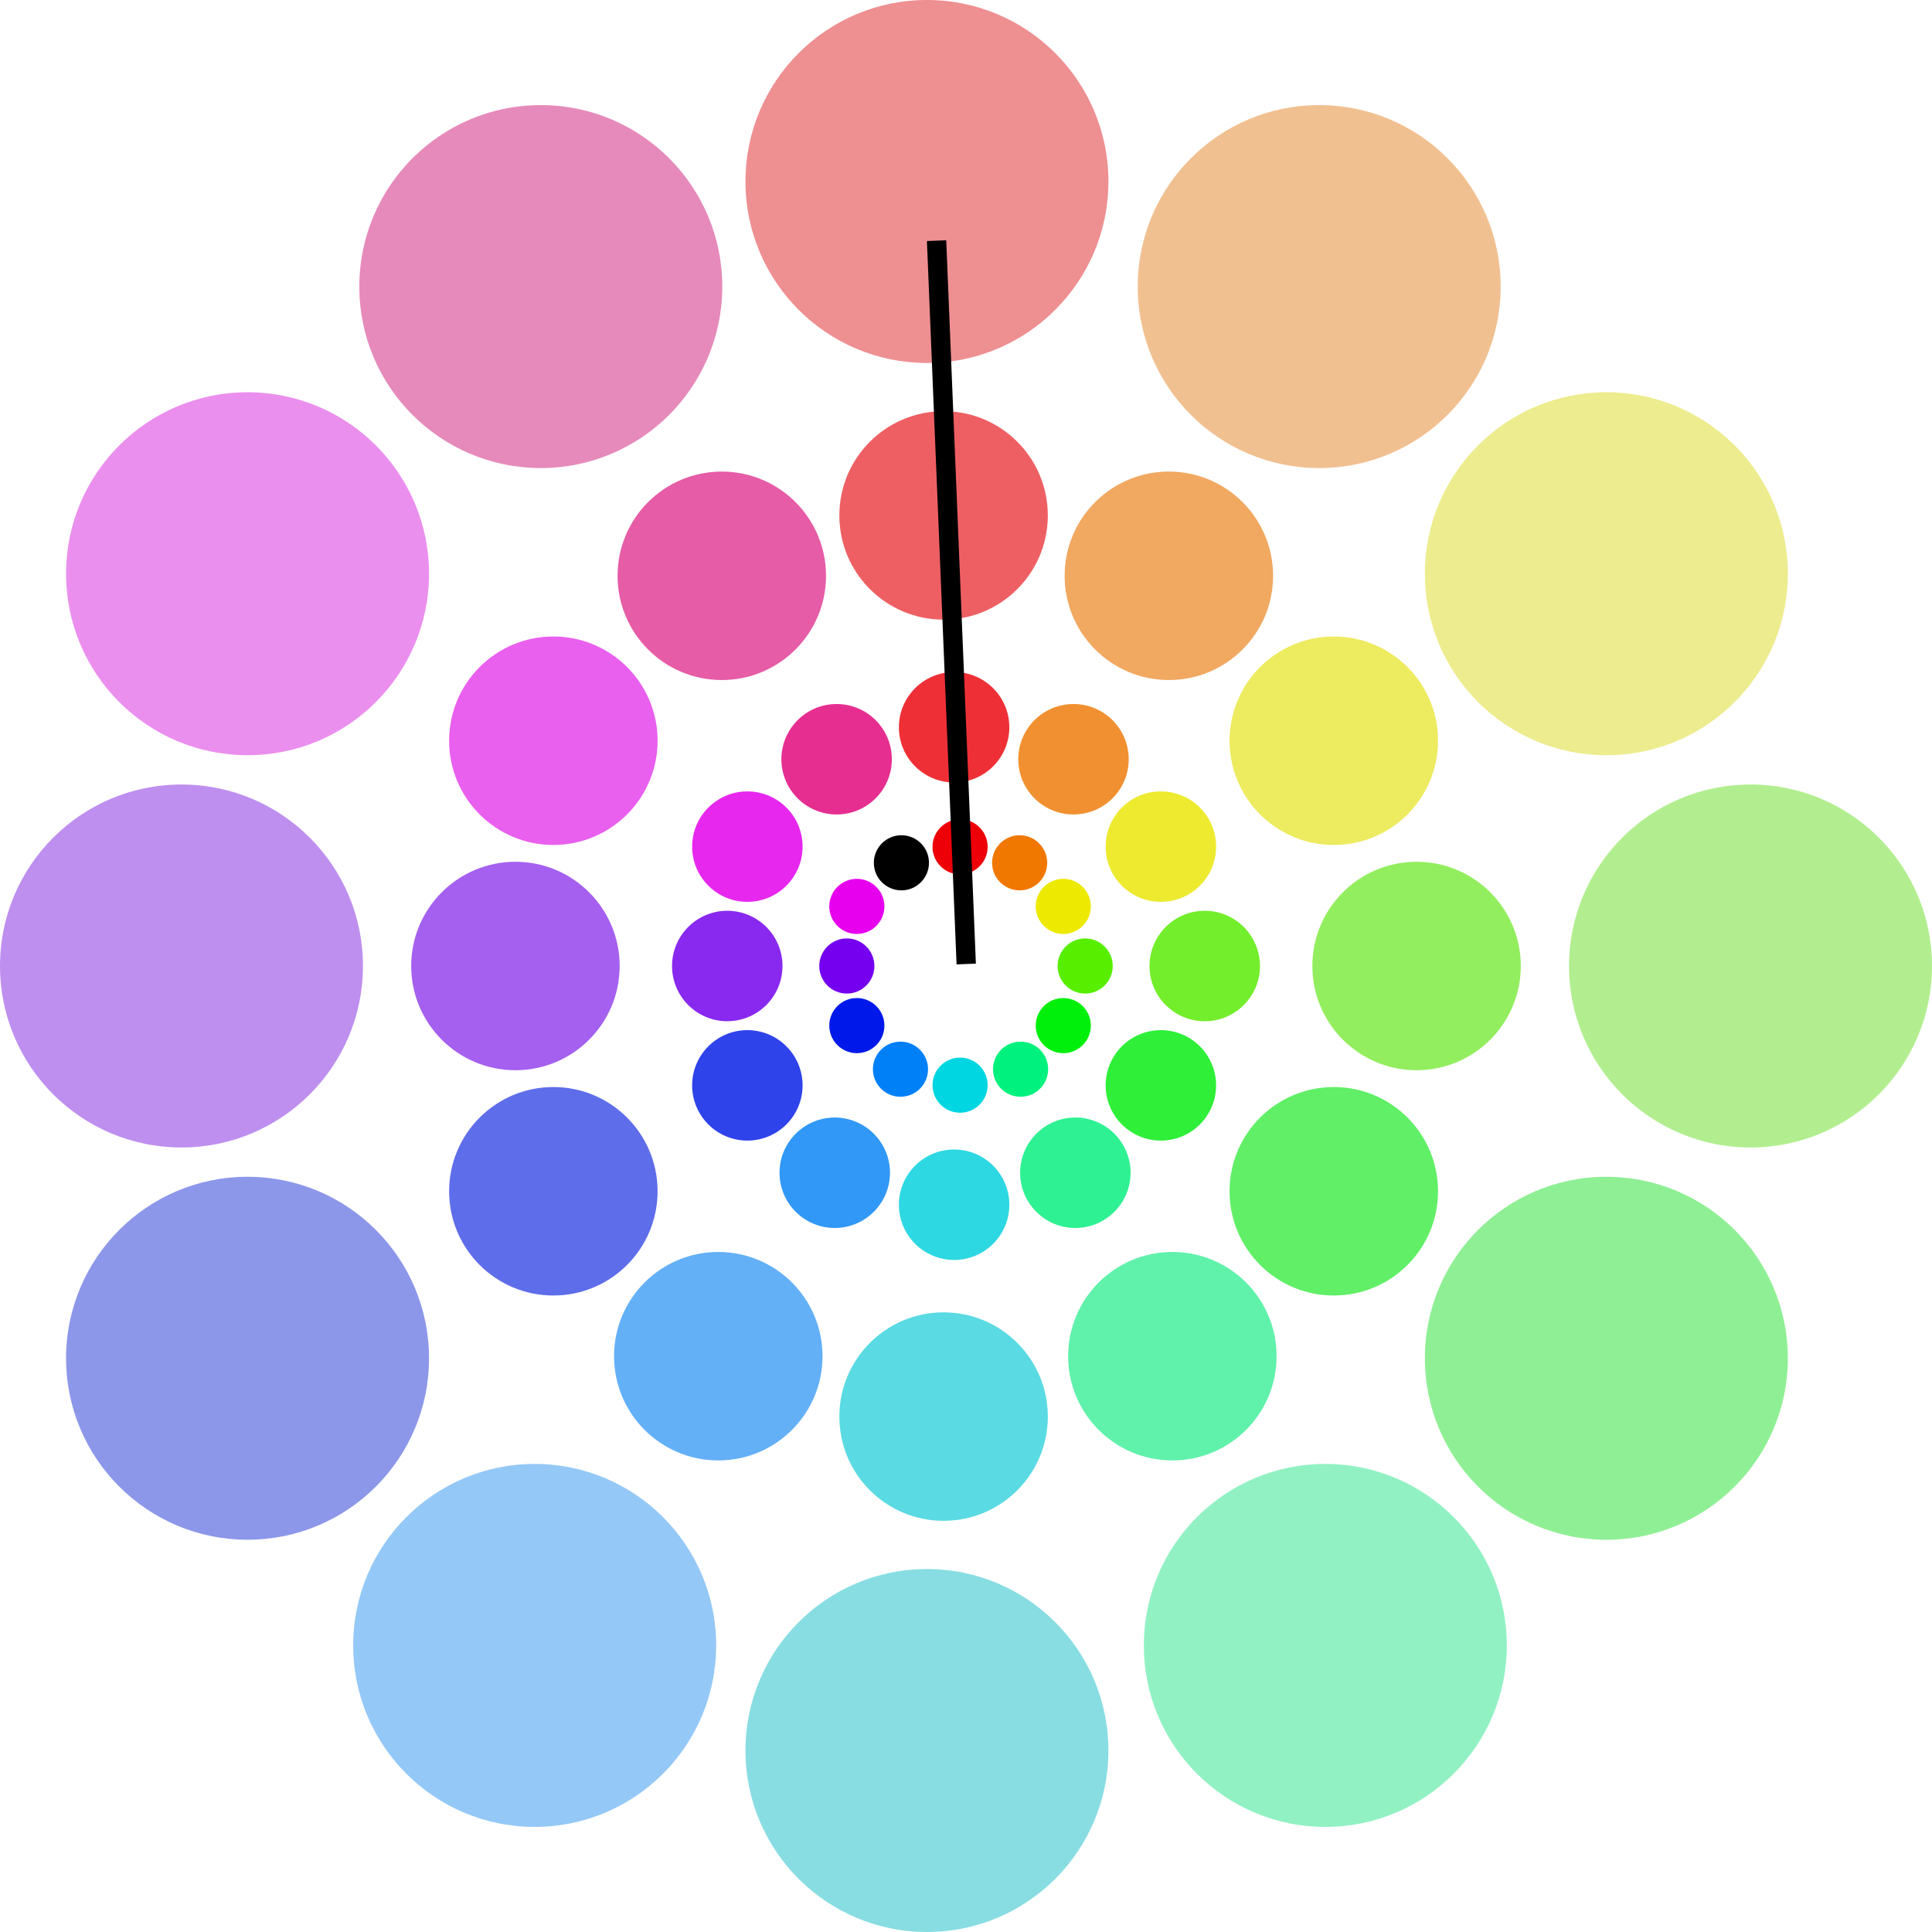
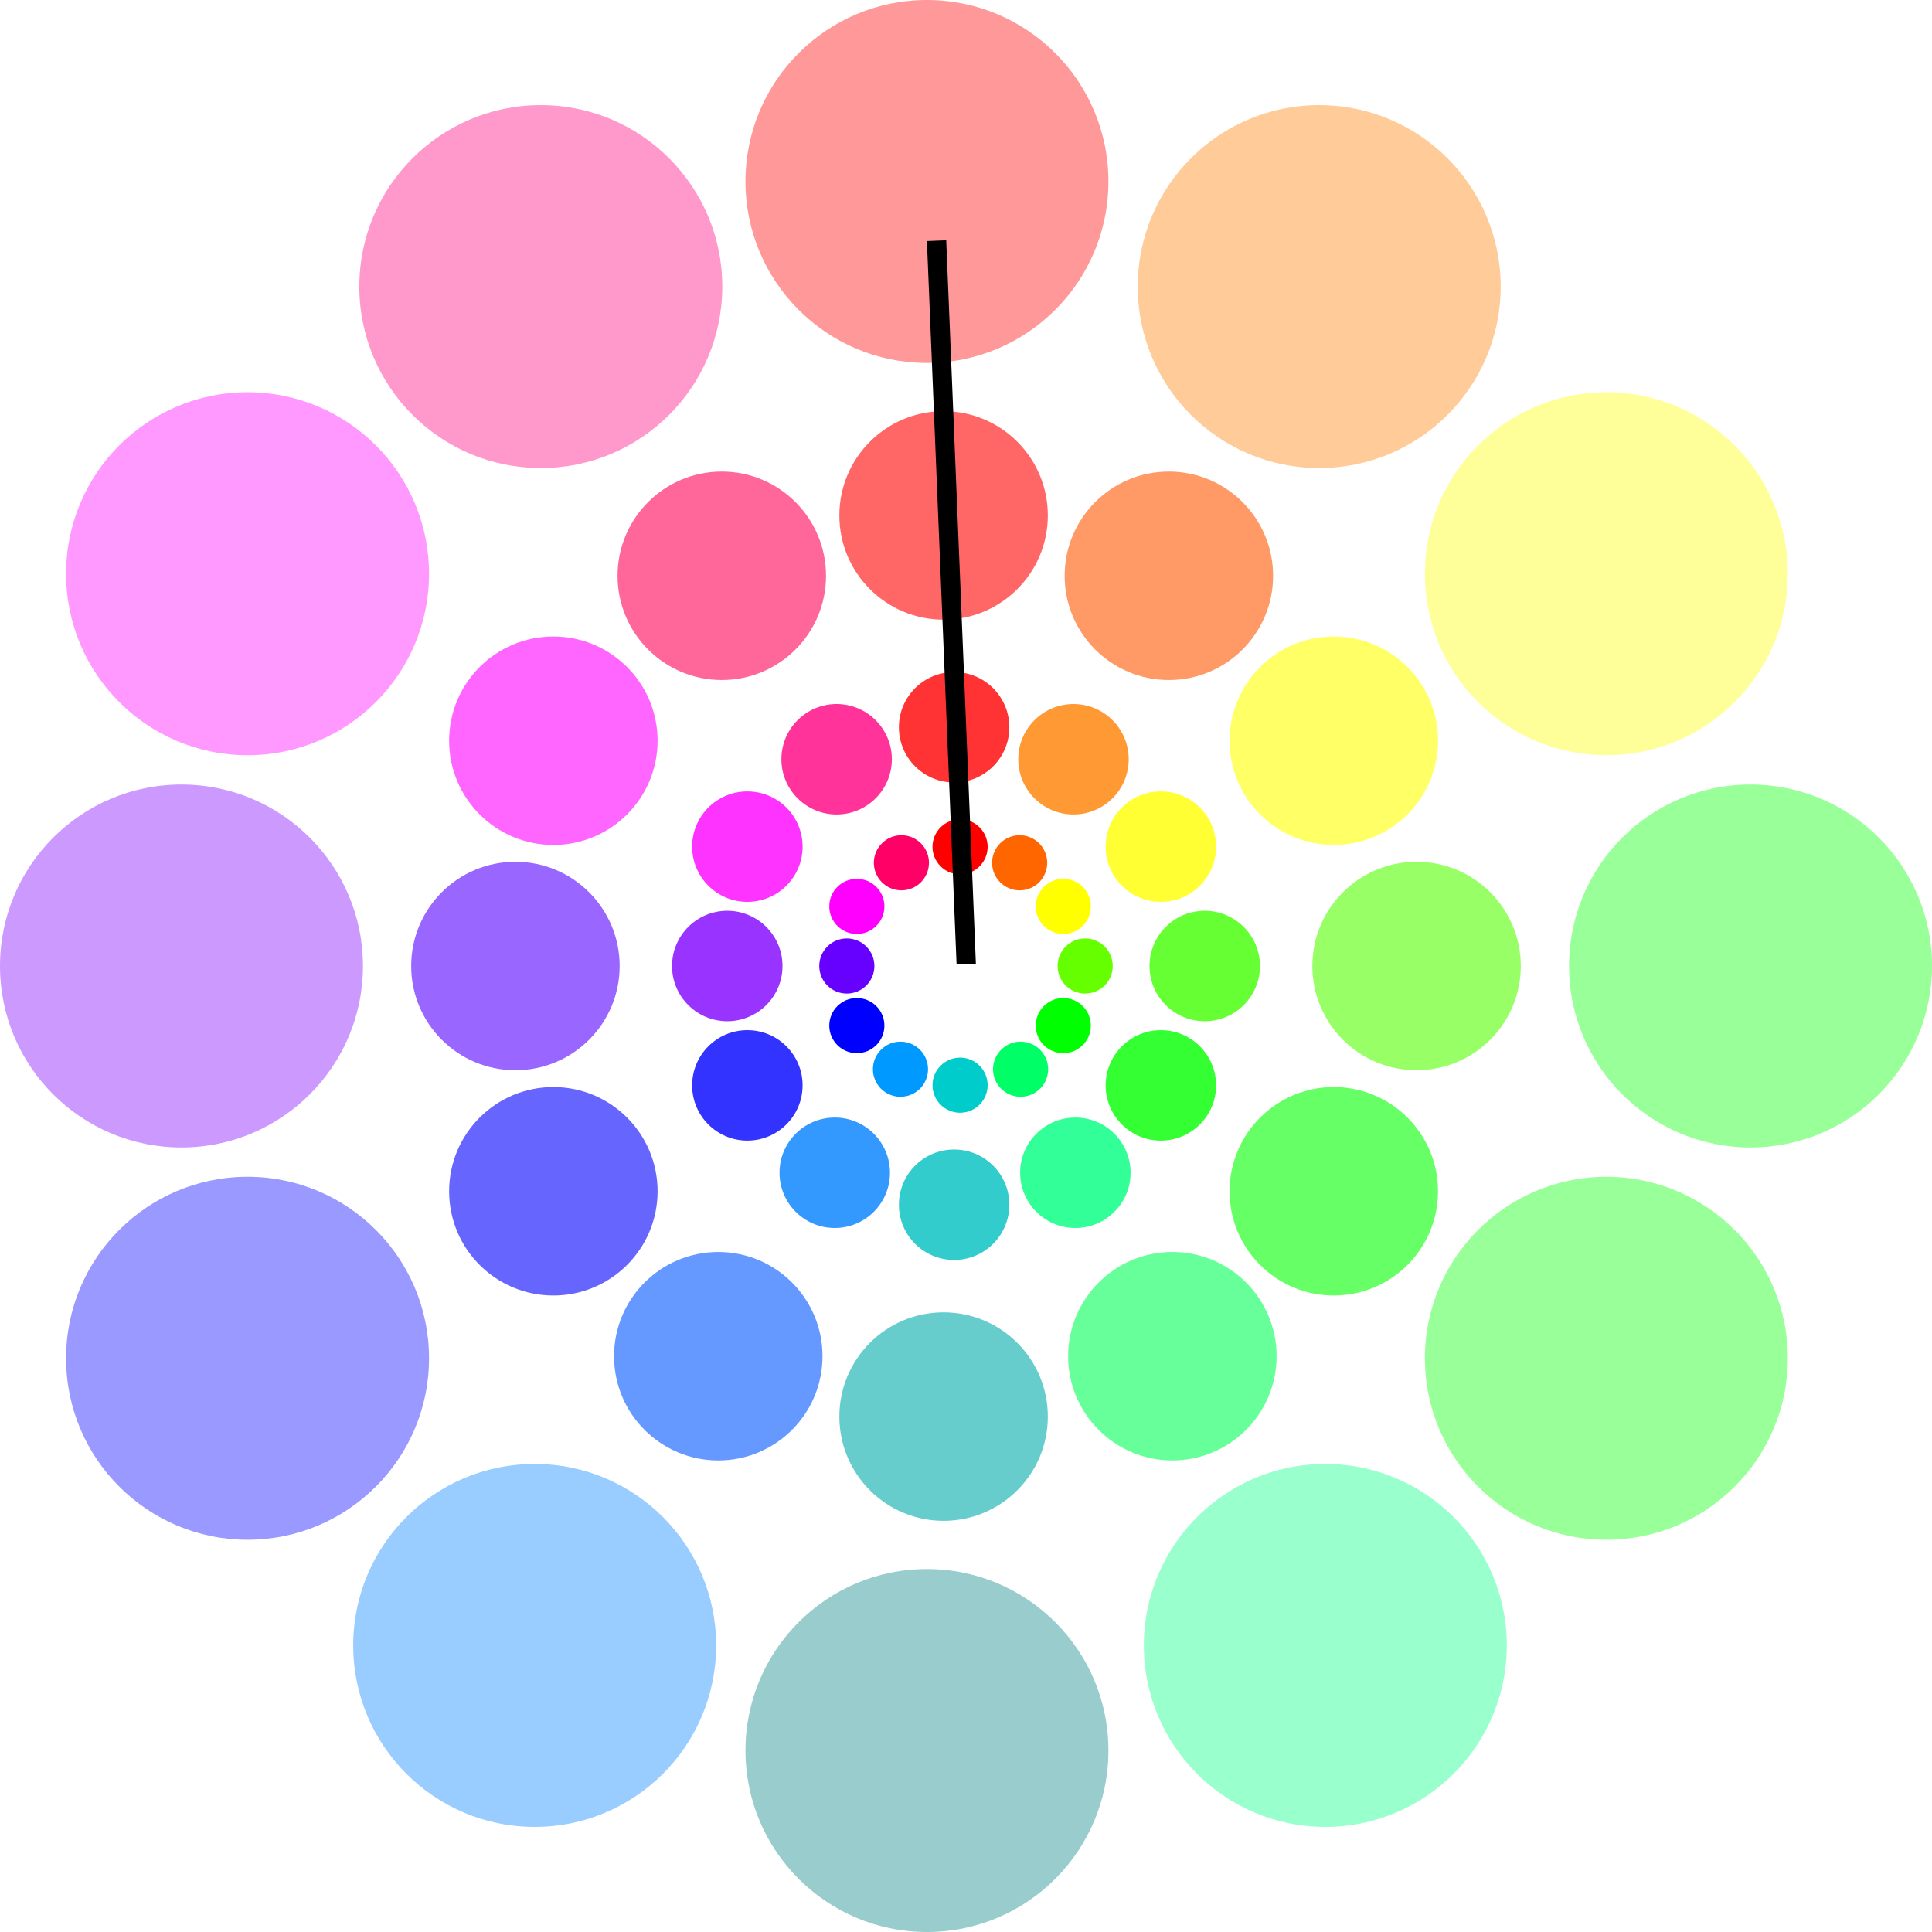
<svg xmlns="http://www.w3.org/2000/svg" viewBox="0 0 600 600">
  <defs>
-     <style>.c{fill:#2dd8e2;}.d{fill:#ee5f64;}.e{fill:#60ef66;}.f{fill:#e600ee;}.g{fill:#f1a860;}.h{fill:#0019ea;}.i{fill:#ede900;}.j{fill:#5e6dea;}.k{fill:#f19030;}.l{fill:#ee0008;}.m{fill:#2f43ea;}.n{fill:#00d6e2;}.o{fill:#f1c091;}.p{fill:#63b0f7;}.q{fill:#e62e90;}.r{fill:#8c97ea;}.s{fill:#8929ef;}.t{fill:#b2ee8f;}.u{fill:#edec8e;}.v{fill:#93ee5f;}.w{fill:#edea2f;}.x{fill:#2fef38;}.y{fill:#a560ef;}.a`{fill:#e6007a;}.aa{fill:#94c8f7;}.ab{fill:#eb8fee;}.ac{fill:#3198f7;}.ad{fill:#be8fef;}.ae{fill:#91f1c3;}.af{fill:#2ef193;}.ag{fill:#88dde2;}.ah{fill:#f17800;}.ai{fill:#00f17d;}.aj{fill:#5adae2;}.ak{fill:#e68abb;}.al{fill:#73ee2c;}.am{fill:#e727ee;}.an{fill:#57ee00;}.ao{fill:#7400ef;}.ap{fill:#e95fee;}.aq{fill:#e65ca6;}.ar{fill:#00ef0b;}.as{fill:#ee8f92;}.at{fill:#edeb5f;}.au{fill:#60f1ab;}.av{fill:#8fef94;}.aw{stroke:#000;stroke-miterlimit:10;stroke-width:6px;}.ax{fill:#0080f7;}.ay{fill:#ee3036;}</style>
+     <style>.c{fill:#f69;}.d{fill:#f06;}.e{fill:#0cc;}.f{fill:#f99;}.g{fill:#9cc;}.h{fill:#3f3;}.i{fill:#6f3;}.j{fill:#0f6;}.k{fill:#99f;}.l{fill:#f60;}.m{fill:#f93;}.n{fill:#f96;}.o{fill:#33f;}.p{fill:#9f9;}.q{fill:#6f6;}.r{fill:#9f6;}.s{fill:#c9f;}.t{fill:#ff9;}.u{fill:#f3f;}.v{fill:blue;}.w{fill:#f66;}.x{fill:#f9c;}.y{fill:#ff3;}.a{fill:#f6f;}.aa{fill:#f9f;}.ab{fill:#ff6;}.ac{fill:#f39;}.ad{fill:#69f;}.ae{fill:#3f9;}.af{fill:#f33;}.ag{fill:#09f;}.ah{fill:#6f9;}.ai{fill:#fc9;}.aj{fill:lime;}.ak{fill:#66f;}.al{fill:#96f;}.am{fill:#6f0;}.an{fill:#93f;}.ao{fill:#f0f;}.ap{fill:#60f;}.aq{fill:#9fc;}.ar{fill:#6cc;}.as{fill:#9cf;}.at{fill:#39f;}.au{fill:#3cc;}.av{stroke:#000;stroke-miterlimit:10;stroke-width:6px;}.aw{fill:red;}.ax{fill:#ff0;}</style>
  </defs>
  <g id="a">
    <g>
-       <circle class="as" cx="287.87" cy="56.36" r="56.36" />
-       <circle class="ag" cx="287.87" cy="543.64" r="56.36" />
-       <circle class="ab" cx="76.88" cy="178.18" r="56.36" />
-       <circle class="av" cx="498.87" cy="421.82" r="56.36" />
-       <circle class="ad" cx="56.36" cy="300" r="56.36" />
-       <circle class="t" cx="543.64" cy="300" r="56.36" />
-       <circle class="r" cx="76.88" cy="421.82" r="56.36" />
-       <circle class="u" cx="498.87" cy="178.18" r="56.36" />
-       <circle class="aa" cx="166.05" cy="511" r="56.36" />
-       <circle class="o" cx="409.69" cy="89" r="56.36" />
-       <circle class="ak" cx="167.95" cy="89" r="56.36" />
-       <circle class="ae" cx="411.59" cy="511" r="56.36" />
-       <circle class="d" cx="293.04" cy="160.07" r="32.37" />
-       <circle class="aj" cx="293.04" cy="439.93" r="32.37" />
-       <circle class="ap" cx="171.85" cy="230.04" r="32.37" />
-       <circle class="e" cx="414.22" cy="369.96" r="32.37" />
-       <circle class="y" cx="160.07" cy="300" r="32.37" />
-       <circle class="v" cx="439.93" cy="300" r="32.37" />
-       <circle class="j" cx="171.85" cy="369.96" r="32.37" />
-       <circle class="at" cx="414.22" cy="230.04" r="32.37" />
-       <circle class="p" cx="223.07" cy="421.18" r="32.37" />
-       <circle class="g" cx="363" cy="178.82" r="32.37" />
-       <circle class="aq" cx="224.16" cy="178.82" r="32.37" />
-       <circle class="au" cx="364.09" cy="421.18" r="32.37" />
-       <circle class="ay" cx="296.31" cy="225.86" r="17.15" />
-       <circle class="c" cx="296.31" cy="374.14" r="17.15" />
-       <circle class="am" cx="232.1" cy="262.93" r="17.15" />
-       <circle class="x" cx="360.52" cy="337.07" r="17.15" />
-       <circle class="s" cx="225.86" cy="300" r="17.15" />
-       <circle class="al" cx="374.14" cy="300" r="17.15" />
-       <circle class="m" cx="232.1" cy="337.07" r="17.15" />
-       <circle class="w" cx="360.52" cy="262.93" r="17.15" />
-       <circle class="ac" cx="259.24" cy="364.21" r="17.15" />
-       <circle class="k" cx="333.38" cy="235.79" r="17.15" />
-       <circle class="q" cx="259.82" cy="235.79" r="17.15" />
-       <circle class="af" cx="333.96" cy="364.21" r="17.15" />
-       <g>
-         <circle class="l" cx="298.16" cy="262.99" r="8.56" />
-         <circle class="n" cx="298.16" cy="337.01" r="8.56" />
-         <circle class="f" cx="266.1" cy="281.49" r="8.56" />
-         <circle class="ar" cx="330.21" cy="318.51" r="8.56" />
-         <circle class="ao" cx="262.99" cy="300" r="8.56" />
-         <circle class="an" cx="337.01" cy="300" r="8.56" />
-         <circle class="h" cx="266.1" cy="318.51" r="8.56" />
-         <circle class="i" cx="330.21" cy="281.49" r="8.56" />
-         <circle class="ax" cx="279.65" cy="332.05" r="8.56" />
-         <circle class="ah" cx="316.66" cy="267.95" r="8.56" />
-         <circle class="a`" cx="279.94" cy="267.95" r="8.56" />
-         <circle class="ai" cx="316.95" cy="332.05" r="8.56" />
-       </g>
+       <circle class="f" cx="287.87" cy="56.36" r="56.36" />
+       <circle class="g" cx="287.87" cy="543.64" r="56.36" />
+       <circle class="aa" cx="76.88" cy="178.18" r="56.36" />
+       <circle class="p" cx="498.87" cy="421.82" r="56.36" />
+       <circle class="s" cx="56.36" cy="300" r="56.36" />
+       <circle class="p" cx="543.64" cy="300" r="56.36" />
+       <circle class="k" cx="76.88" cy="421.82" r="56.36" />
+       <circle class="t" cx="498.87" cy="178.18" r="56.36" />
+       <circle class="as" cx="166.05" cy="511" r="56.36" />
+       <circle class="ai" cx="409.69" cy="89" r="56.36" />
+       <circle class="x" cx="167.95" cy="89" r="56.36" />
+       <circle class="aq" cx="411.59" cy="511" r="56.36" />
+       <circle class="w" cx="293.04" cy="160.07" r="32.37" />
+       <circle class="ar" cx="293.04" cy="439.93" r="32.37" />
+       <circle class="a" cx="171.85" cy="230.04" r="32.37" />
+       <circle class="q" cx="414.22" cy="369.96" r="32.37" />
+       <circle class="al" cx="160.07" cy="300" r="32.37" />
+       <circle class="r" cx="439.93" cy="300" r="32.37" />
+       <circle class="ak" cx="171.85" cy="369.96" r="32.37" />
+       <circle class="ab" cx="414.22" cy="230.04" r="32.37" />
+       <circle class="ad" cx="223.07" cy="421.18" r="32.37" />
+       <circle class="n" cx="363" cy="178.82" r="32.37" />
+       <circle class="c" cx="224.16" cy="178.82" r="32.37" />
+       <circle class="ah" cx="364.09" cy="421.18" r="32.37" />
+       <circle class="af" cx="296.31" cy="225.86" r="17.15" />
+       <circle class="au" cx="296.31" cy="374.14" r="17.15" />
+       <circle class="u" cx="232.1" cy="262.93" r="17.15" />
+       <circle class="h" cx="360.52" cy="337.07" r="17.15" />
+       <circle class="an" cx="225.86" cy="300" r="17.15" />
+       <circle class="i" cx="374.14" cy="300" r="17.15" />
+       <circle class="o" cx="232.1" cy="337.07" r="17.15" />
+       <circle class="y" cx="360.52" cy="262.93" r="17.15" />
+       <circle class="at" cx="259.24" cy="364.21" r="17.15" />
+       <circle class="m" cx="333.38" cy="235.79" r="17.15" />
+       <circle class="ac" cx="259.82" cy="235.79" r="17.15" />
+       <circle class="ae" cx="333.96" cy="364.21" r="17.15" />
+       <circle class="aw" cx="298.16" cy="262.99" r="8.56" />
+       <circle class="e" cx="298.16" cy="337.01" r="8.56" />
+       <circle class="ao" cx="266.1" cy="281.49" r="8.56" />
+       <circle class="aj" cx="330.21" cy="318.51" r="8.56" />
+       <circle class="ap" cx="262.99" cy="300" r="8.56" />
+       <circle class="am" cx="337.01" cy="300" r="8.56" />
+       <circle class="v" cx="266.1" cy="318.51" r="8.56" />
+       <circle class="ax" cx="330.21" cy="281.49" r="8.56" />
+       <circle class="ag" cx="279.65" cy="332.05" r="8.56" />
+       <circle class="l" cx="316.66" cy="267.95" r="8.56" />
+       <circle class="d" cx="279.94" cy="267.95" r="8.56" />
+       <circle class="j" cx="316.95" cy="332.05" r="8.56" />
    </g>
  </g>
  <g id="b">
-     <line class="aw" x1="300.07" y1="299.38" x2="290.86" y2="74.74" />
+     <line class="av" x1="300.07" y1="299.38" x2="290.86" y2="74.74" />
  </g>
</svg>
